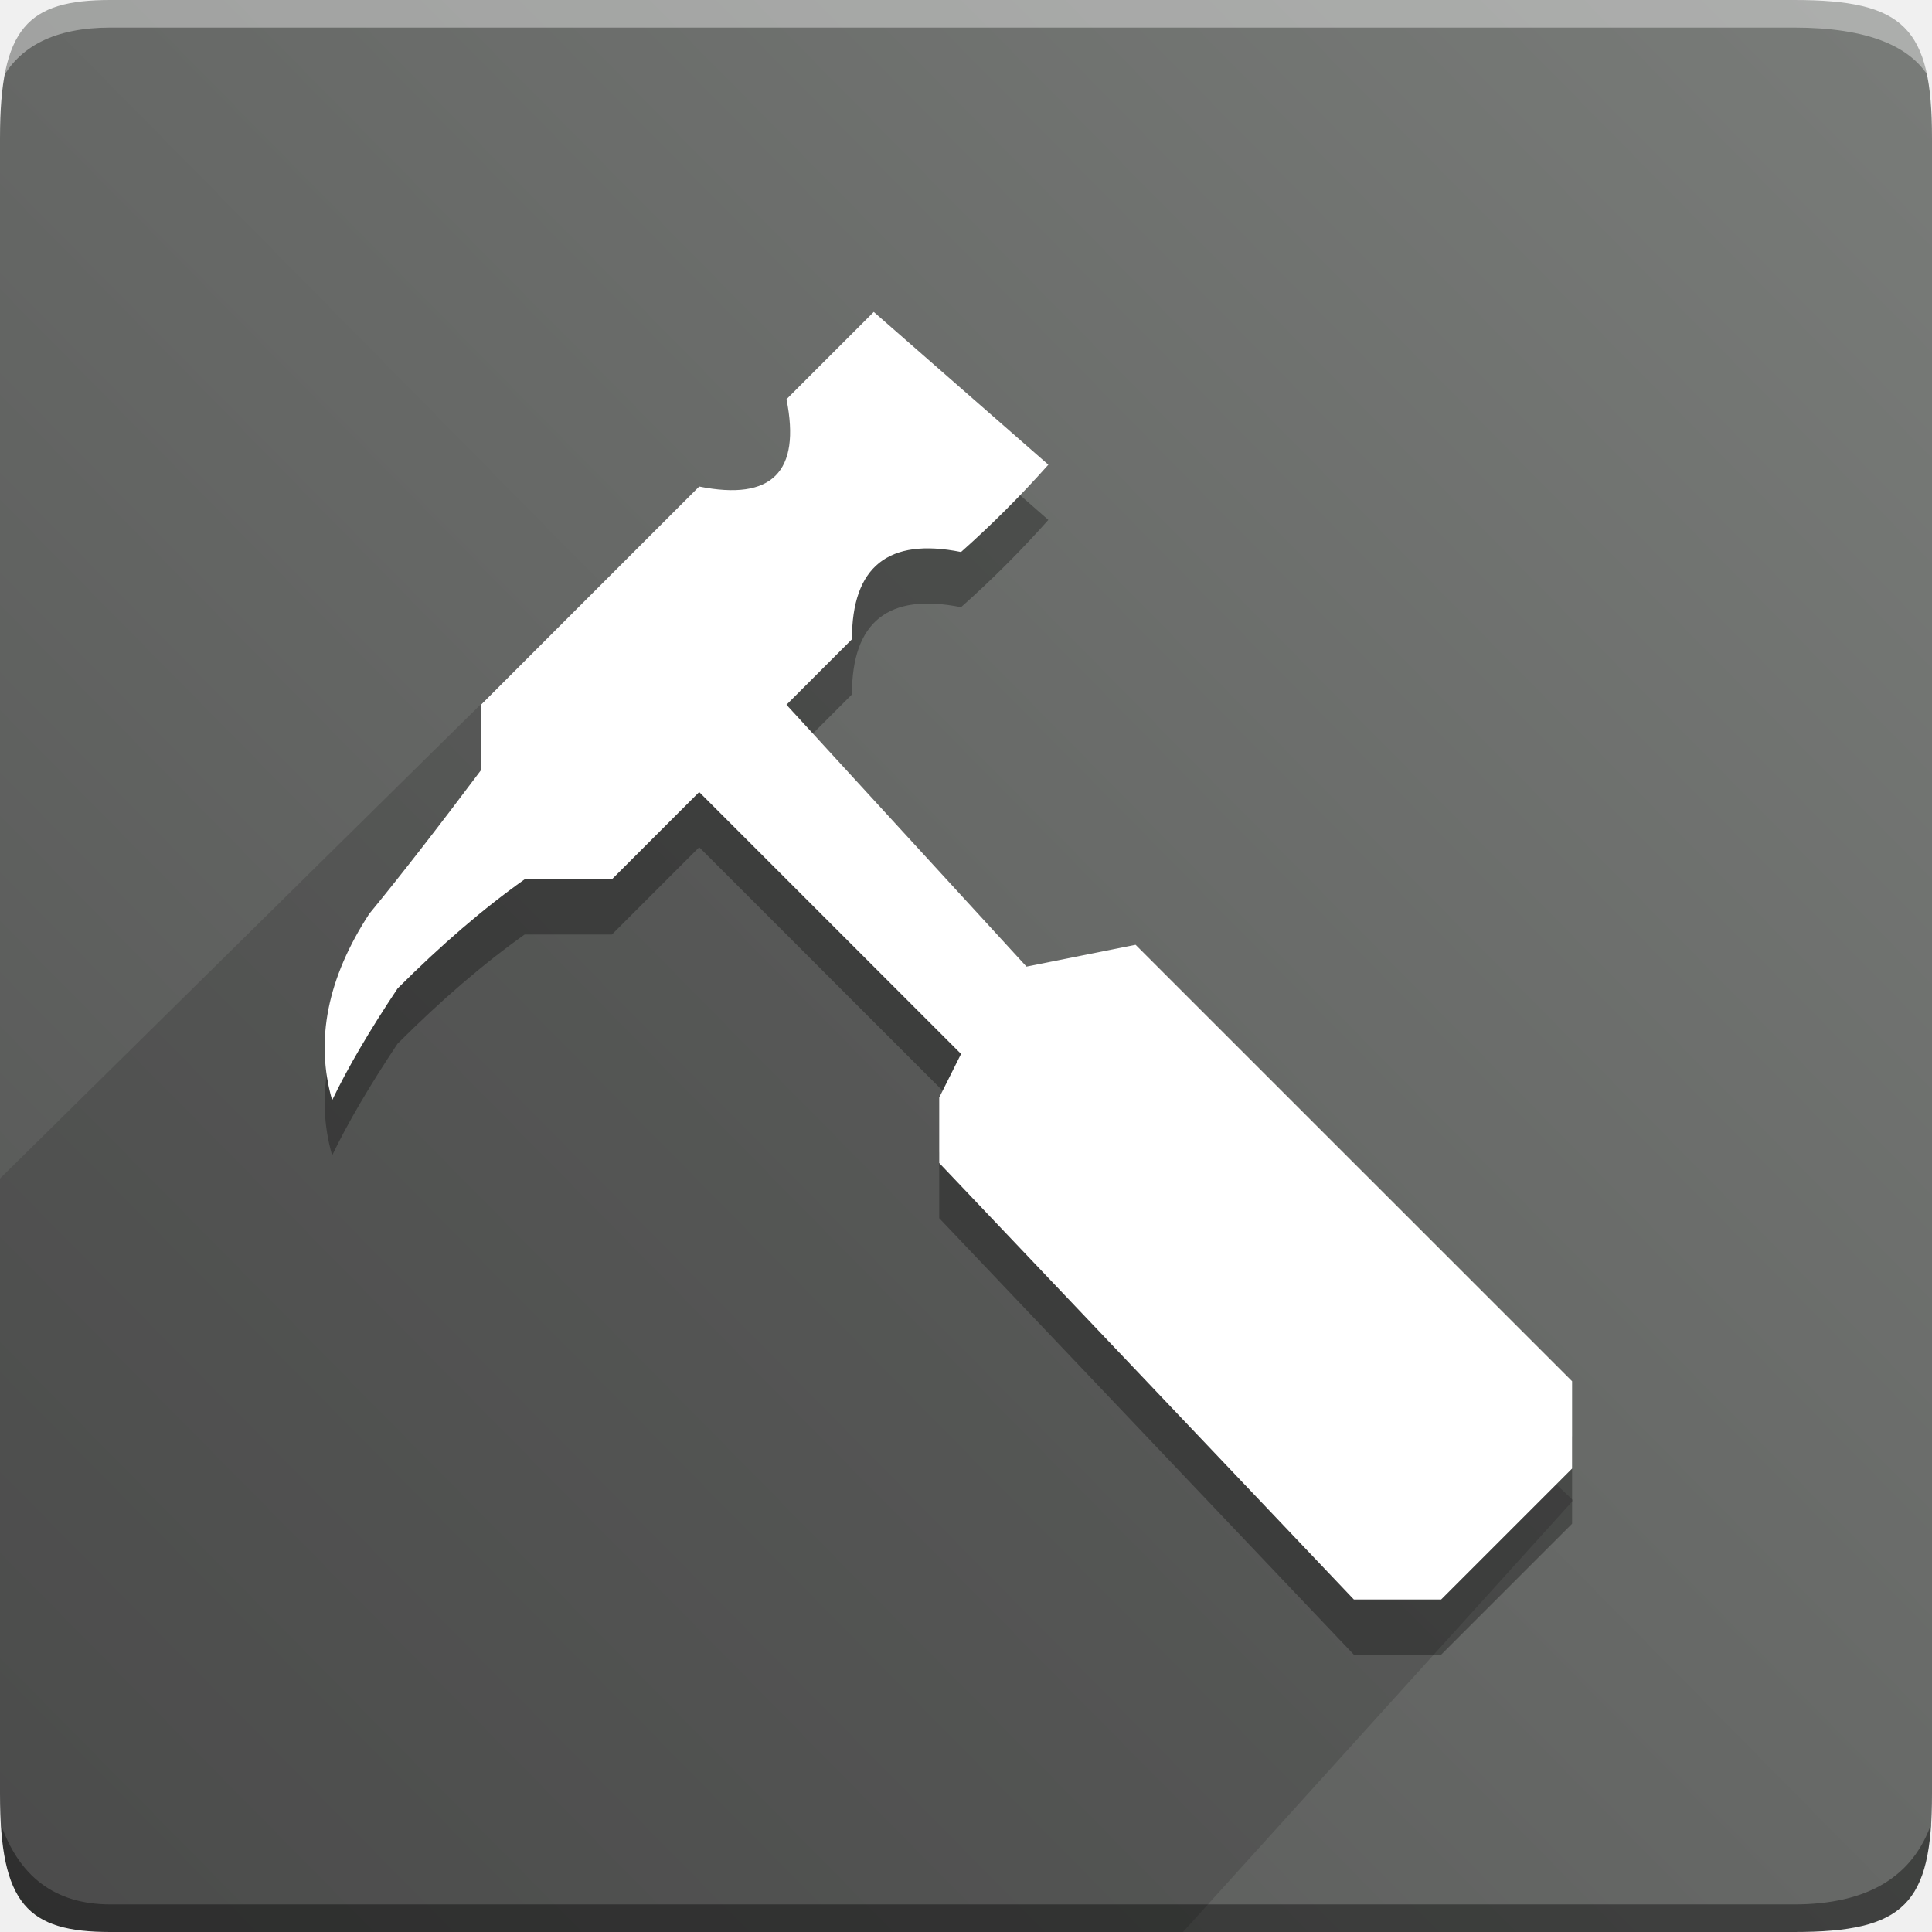
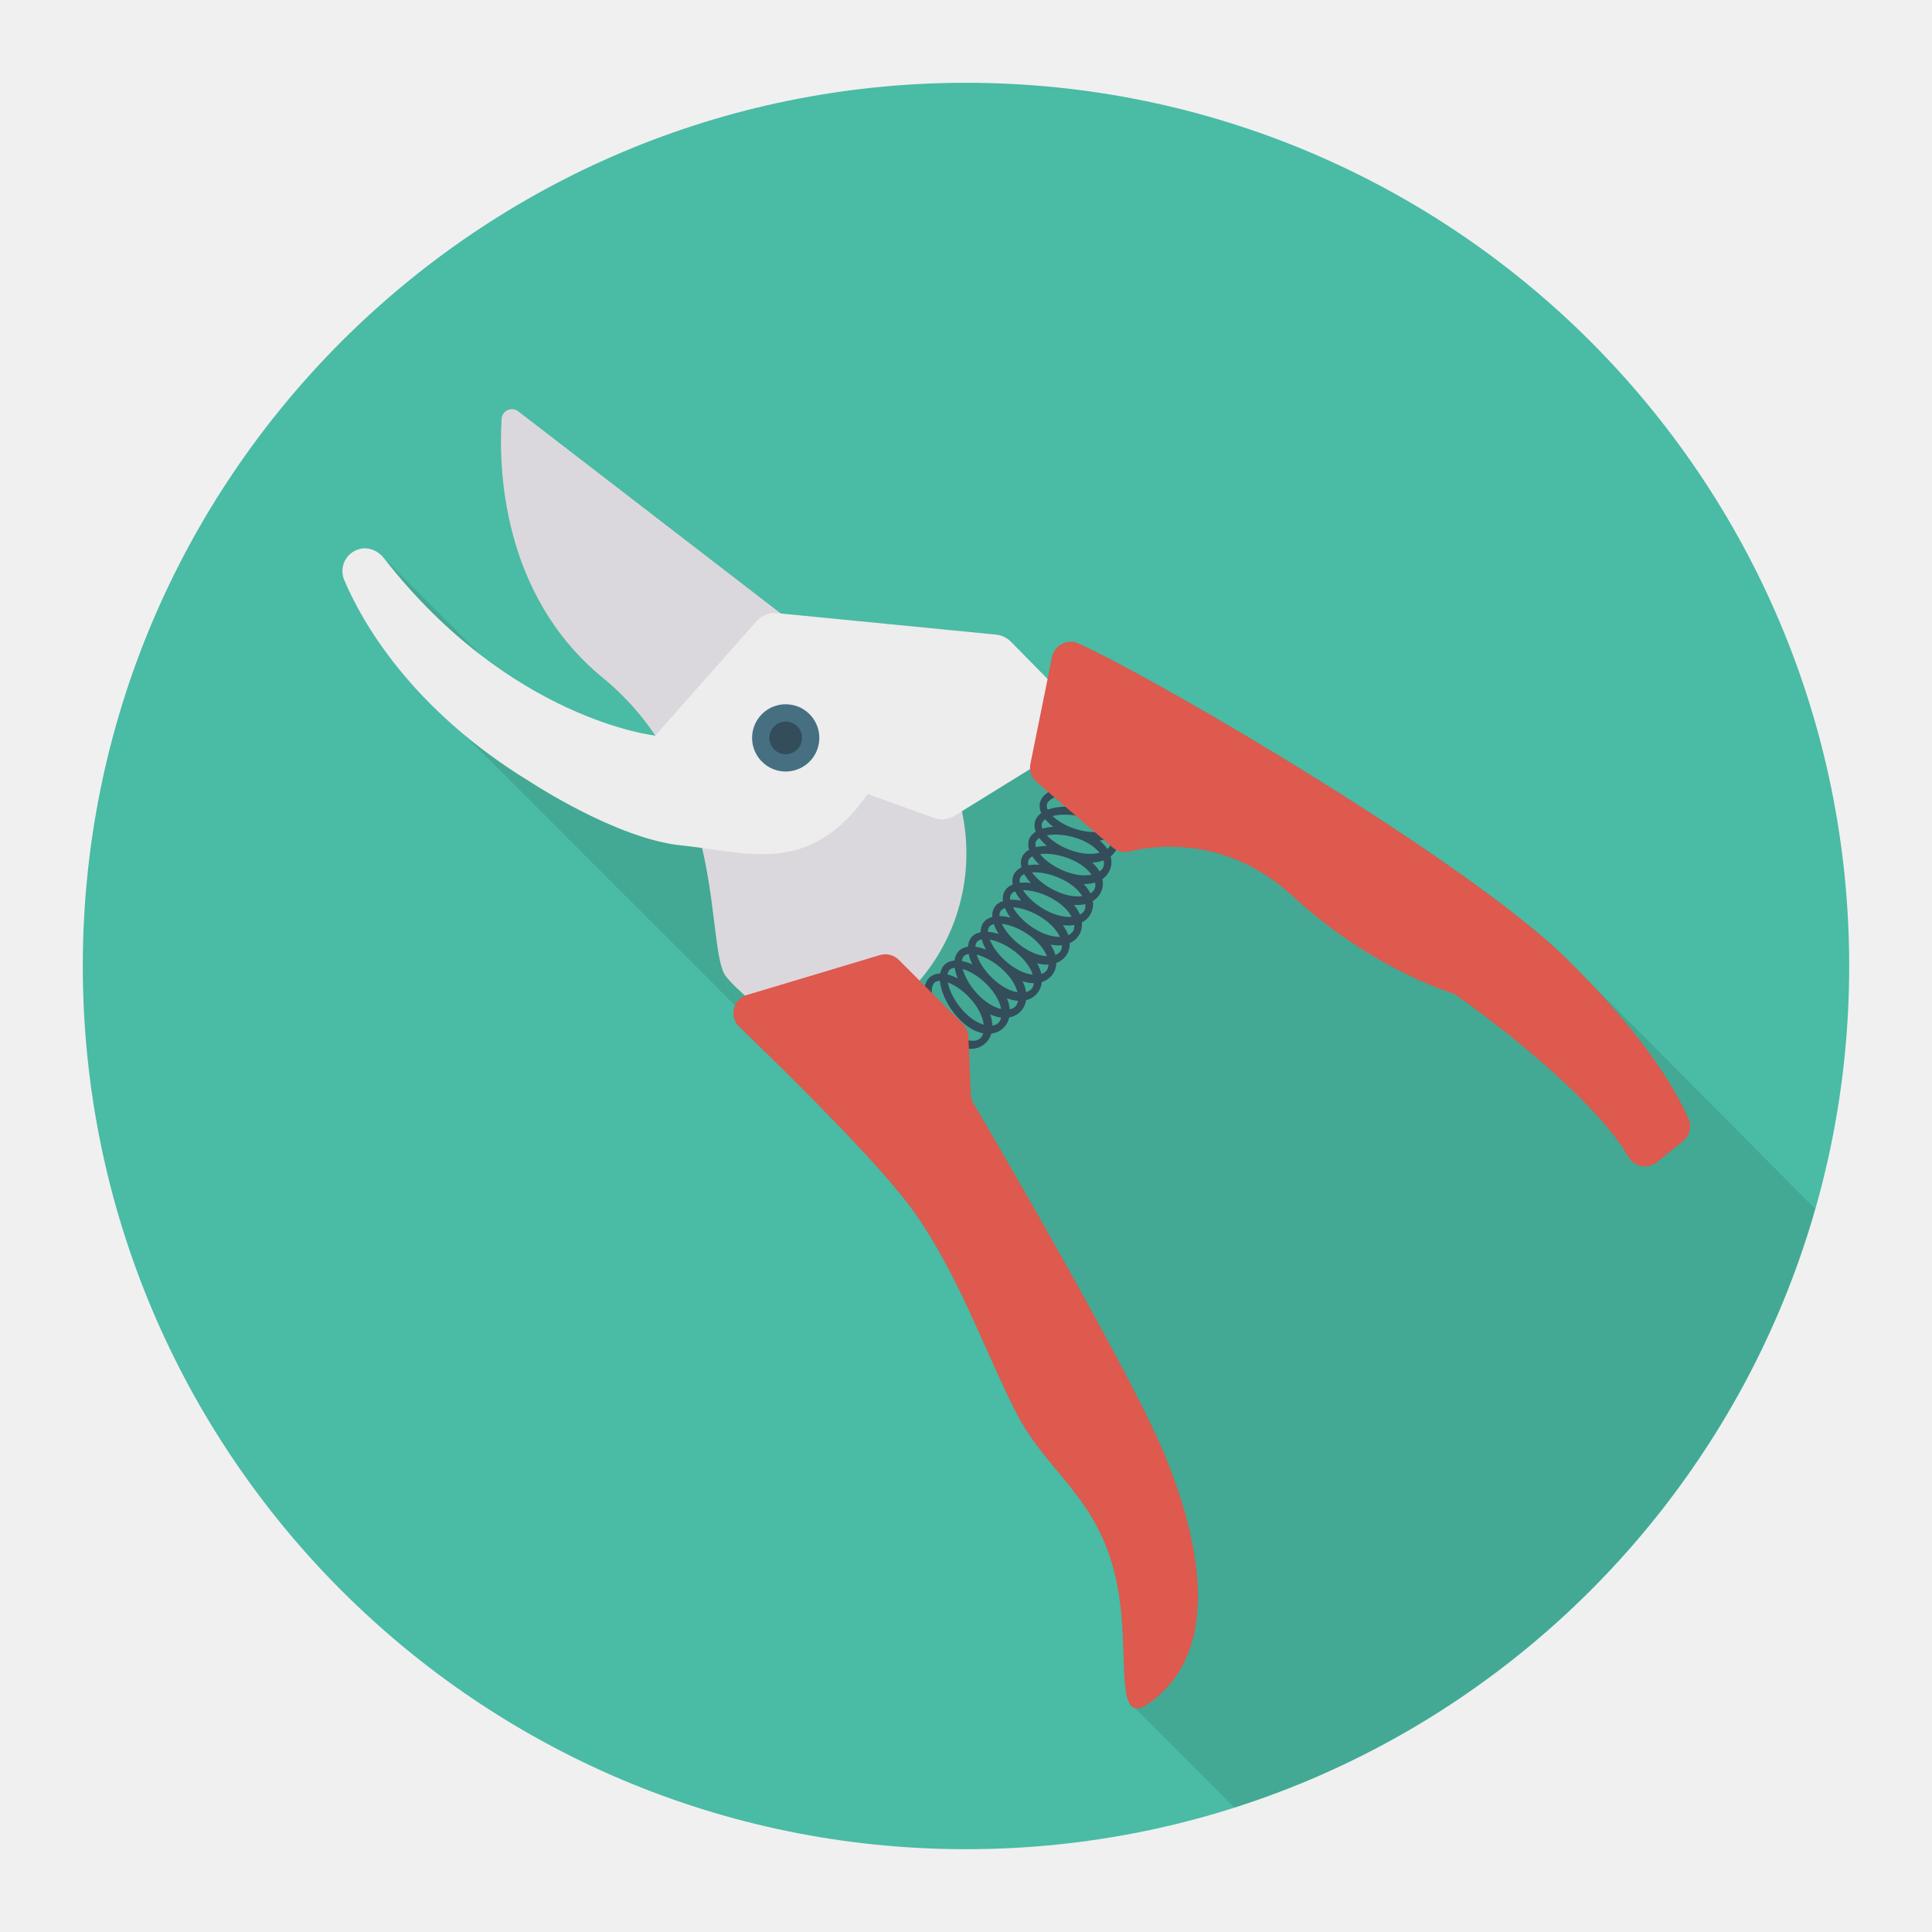
- <svg xmlns="http://www.w3.org/2000/svg" xmlns:xlink="http://www.w3.org/1999/xlink" width="70" height="70" viewBox="0 0 70 70">
-   <defs>
-     <path d="M4 0h61c4 0 5 1 5 5v60c0 4-1 5-5 5H4c-3 0-4-1-4-5V5c0-4 1-5 4-5z" id="a" />
-     <linearGradient x1="100%" y1="0%" x2="0%" y2="98.616%" id="c">
-       <stop stop-color="#797C79" offset="0%" />
-       <stop stop-color="#545554" offset="100%" />
-     </linearGradient>
-   </defs>
-   <g fill="none" fill-rule="evenodd">
-     <mask id="b" fill="#fff">
-       <use xlink:href="#a" />
-     </mask>
-     <g mask="url(#b)">
-       <path fill="url(#c)" d="M0 0H70V70H0z" />
-       <path d="M4 1h61c2.667 0 4.333.667 5 2V0H0v3c.667-1.333 2-2 4-2z" fill="#FFF" fill-opacity=".383" />
-       <path d="M42.863 70H4c-2 0-4-.149-4-4.17V42.7L22 21l35 33.362L42.863 70z" fill="#393939" opacity=".324" />
-       <path d="M4 69h61c2.667 0 4.333-1 5-3v4H0v-4c.667 2 2 3 4 3z" fill="#000" fill-opacity=".383" />
-       <path d="M34.821 40.185l-9.488-9.488-3.163 3.163h-3.162c-1.487 1.054-3.02 2.372-4.602 3.953-1.02 1.53-1.81 2.88-2.372 4.05-.622-2.173-.173-4.424 1.346-6.755 1.116-1.36 2.465-3.093 4.046-5.202v-2.372l7.907-7.906c2.635.527 3.69-.528 3.163-3.163l3.162-3.163 6.326 5.535A38.251 38.251 0 0 1 34.82 22c-2.636-.528-3.953.527-3.953 3.162l-2.372 2.372 8.697 9.488 3.953-.79L56.96 52.045v3.163l-4.744 4.744h-3.163L34.03 44.138v-2.372l.791-1.58z" fill="#000" opacity=".3" />
-       <path d="M34.821 38.185l-9.488-9.488-3.163 3.163h-3.162c-1.487 1.054-3.02 2.372-4.602 3.953-1.02 1.53-1.81 2.88-2.372 4.05-.622-2.173-.173-4.424 1.346-6.755 1.116-1.36 2.465-3.093 4.046-5.202v-2.372l7.907-7.906c2.635.527 3.69-.528 3.163-3.163l3.162-3.163 6.326 5.535A38.251 38.251 0 0 1 34.82 20c-2.636-.528-3.953.527-3.953 3.162l-2.372 2.372 8.697 9.488 3.953-.79L56.96 50.045v3.163l-4.744 4.744h-3.163L34.03 42.138v-2.372l.791-1.58z" fill="#FFF" />
-     </g>
-   </g>
+ <svg xmlns="http://www.w3.org/2000/svg" enable-background="new 0 0 140 140" height="512" viewBox="0 0 140 140" width="512">
+   <circle cx="70" cy="70" fill="#4abba4" r="64" />
+   <path d="m113.512 69.471c-7.14-7.04-29.19-20.01-35.36-22.84-.8-.37-1.74.11-1.92.98l-.31 1.55-2.67-2.67c-.29-.29-.67-.46-1.07-.5l-15.6-1.54-19.03-14.64c-.47-.37-1.16-.06-1.2.54-.22 3.46-.04 12.72 7.31 18.75 1.57 1.29 2.82 2.72 3.82 4.2-.022 0-5.88-.643-12.646-5.833l-7.014-7.014c-.004-.005-.007-.009-.011-.013-.092-.119-.201-.221-.317-.314l-.035-.035v0c-.395-.301-.9-.439-1.389-.312-1.02.25-1.52 1.33-1.13 2.26.983 2.308 3.425 6.829 8.758 11.25l-.011-.002 19.585 19.585c-.217.493-.144 1.102.299 1.527 3.22 3.1 10.09 9.84 12.56 13.27 3.28 4.55 5.29 10.36 7.5 14.69 2.22 4.33 5.82 6.02 7.19 11.83 1.051 4.466.121 9.291 1.441 9.581l-.008.019 7.192 7.192c20.315-6.473 36.212-22.814 42.085-43.389l-16.933-17.029c-.348-.357-.709-.721-1.087-1.093z" opacity=".1" />
+   <path d="m78.765 57.019c-1.768-.251-3.2.256-3.408 1.156-.057.245-.018.495.095.744-.221.161-.378.359-.449.599-.071.24-.048.489.05.745-.231.147-.399.334-.484.568-.085.235-.077.486.005.745-.239.131-.417.307-.517.535-.1.229-.106.478-.039.743-.247.116-.435.28-.548.502-.113.221-.136.471-.084.738-.253.1-.451.253-.577.467-.125.214-.163.461-.128.731-.258.085-.465.226-.604.431-.138.206-.191.451-.172.722-.263.069-.478.196-.629.394-.151.197-.218.439-.216.711-.268.053-.49.168-.653.356-.163.188-.245.425-.26.697-.27.038-.5.138-.674.317-.175.179-.271.411-.303.682-.272.021-.508.109-.694.277-.186.168-.297.394-.346.664-.274.005-.515.079-.712.236-.721.577-.562 2.087.428 3.574.988 1.484 2.514 2.086 3.478 1.318.251-.201.42-.467.509-.771.313-.039.604-.162.841-.377.238-.214.388-.491.459-.798.31-.058.591-.197.814-.426.223-.228.356-.512.407-.822.306-.076.577-.231.785-.472.208-.24.324-.531.355-.844.3-.093.561-.266.754-.518.193-.253.29-.549.302-.863.294-.112.544-.299.721-.562.177-.263.255-.565.249-.879.285-.129.525-.331.685-.604.161-.274.222-.579.195-.892.278-.146.504-.362.648-.645.144-.283.187-.593.141-.904.269-.163.482-.393.608-.684.127-.292.15-.604.087-.912.258-.179.457-.423.566-.722.109-.299.114-.613.032-.918.247-.196.43-.452.522-.758.091-.306.077-.622-.023-.922.235-.211.404-.479.475-.792.277-1.2-.926-2.317-2.691-2.567zm-.429 2.159c.821.198 1.455.57 1.825.984-.527.178-1.261.188-2.072-.045-.812-.233-1.434-.612-1.816-.981.514-.132 1.242-.157 2.064.042zm2.171 1.975c-.042.137-.134.263-.266.369-.142-.22-.33-.427-.559-.614.294-.032.565-.103.804-.21.052.162.063.317.022.455zm-2.592-.452c.807.248 1.417.657 1.762 1.092-.535.143-1.268.108-2.065-.173-.796-.282-1.394-.698-1.753-1.088.521-.099 1.249-.079 2.056.17zm2.048 2.099c-.049.134-.15.253-.288.351-.128-.227-.304-.445-.521-.646.295-.013.569-.066.814-.159.042.164.043.32-.006.454zm-2.559-.611c.791.297 1.374.741 1.693 1.196-.543.11-1.273.03-2.05-.3-.778-.33-1.349-.781-1.684-1.192.526-.067 1.252-.001 2.042.296zm1.918 2.216c-.057.13-.164.243-.308.332-.114-.234-.276-.462-.481-.675.295.005.573-.032.822-.108.033.166.024.321-.033.451zm-2.517-.766c.77.345 1.327.823 1.617 1.295-.548.077-1.272-.049-2.028-.425-.757-.378-1.298-.861-1.609-1.291.528-.034 1.249.076 2.02.421zm1.781 2.325c-.064.127-.178.231-.327.312-.1-.241-.248-.477-.44-.702.295.023.573.004.827-.058.022.168.005.322-.06.448zm-2.466-.918c.749.391 1.275.901 1.536 1.39-.551.043-1.266-.126-1.998-.548-.732-.422-1.245-.938-1.528-1.385.53-.002 1.24.152 1.99.543zm1.638 2.428c-.072.122-.192.22-.345.291-.086-.246-.217-.492-.396-.728.293.041.571.039.828-.007.012.168-.015.322-.087.443zm-2.405-1.066c.724.436 1.219.978 1.449 1.481-.553.01-1.256-.203-1.961-.668-.706-.465-1.186-1.012-1.442-1.476.529.031 1.23.228 1.954.663zm1.488 2.522c-.079.118-.204.208-.362.27-.07-.251-.188-.504-.352-.75.29.059.568.074.827.044.002.169-.034.32-.113.437zm-2.336-1.209c.696.478 1.157 1.049 1.357 1.566-.553-.025-1.242-.278-1.917-.785-.676-.507-1.122-1.082-1.349-1.56.525.062 1.214.3 1.91.78zm1.332 2.608c-.086.113-.217.195-.378.247-.054-.255-.157-.514-.305-.77.286.076.562.107.823.093-.008.169-.053.316-.14.43zm-2.259-1.348c.665.519 1.092 1.118 1.259 1.645-.551-.058-1.222-.353-1.866-.9-.644-.546-1.055-1.149-1.252-1.64.522.094 1.193.373 1.859.894zm1.17 2.685c-.093.107-.229.183-.393.225-.039-.258-.125-.524-.257-.788.281.093.555.141.817.143-.018.169-.073.313-.166.421zm-2.173-1.483c.633.56 1.021 1.181 1.156 1.72-.547-.09-1.199-.425-1.809-1.01-.609-.585-.982-1.21-1.149-1.714.515.125 1.169.445 1.802 1.004zm1.003 2.754c-.1.102-.241.169-.407.201-.022-.261-.092-.531-.208-.803.275.11.547.174.807.191-.028.167-.093.308-.192.411zm-2.08-1.611c.598.597.947 1.243 1.048 1.788-.541-.123-1.173-.497-1.745-1.118-.572-.621-.906-1.269-1.041-1.781.507.155 1.141.514 1.739 1.111zm.83 2.813c-.107.096-.251.154-.419.177-.006-.262-.06-.536-.157-.815.268.126.536.206.795.239-.039.165-.111.304-.218.4zm-1.978-1.735c.56.632.869 1.298.935 1.85-.533-.155-1.142-.566-1.676-1.221-.534-.655-.826-1.323-.929-1.843.498.185 1.109.582 1.669 1.214zm-2.607-1.22c.092-.074.219-.108.368-.11.059.681.394 1.53 1.021 2.34.627.808 1.388 1.331 2.113 1.465-.05.163-.131.297-.243.386-.529.425-1.764-.008-2.651-1.266-.886-1.258-1.021-2.482-.608-2.816zm1.082-.92c.086-.078.21-.12.36-.131.036.242.108.5.217.769-.257-.135-.507-.234-.744-.293.026-.148.081-.267.167-.345zm1.02-.98c.083-.084.202-.132.35-.152.051.239.139.491.265.754-.264-.12-.521-.204-.759-.248.016-.148.063-.27.144-.354zm.955-1.038c.076-.088.193-.143.34-.172.066.233.17.481.311.735-.271-.104-.532-.172-.772-.203.007-.149.046-.273.122-.361zm.888-1.091c.071-.092.184-.155.328-.192.08.229.199.471.355.715-.277-.087-.54-.139-.783-.156-.003-.149.029-.274.099-.367zm.82-1.142c.065-.097.174-.165.316-.211.094.224.226.457.398.692-.281-.071-.547-.106-.791-.108-.011-.148.012-.276.077-.372zm.749-1.189c.059-.1.164-.176.303-.23.107.218.254.443.439.666-.286-.053-.553-.073-.796-.06-.021-.148-.004-.276.054-.376zm.676-1.232c.053-.103.153-.186.288-.248.12.212.28.426.479.639-.289-.036-.556-.039-.798-.012-.029-.145-.021-.276.031-.379zm.6-1.273c.047-.107.142-.195.273-.266.132.204.306.409.516.609-.289-.019-.558-.004-.797.037-.038-.144-.039-.275.008-.381zm.523-1.31c.04-.11.13-.204.257-.283.144.196.33.391.552.577-.29-.001-.557.03-.794.087-.046-.141-.055-.272-.014-.381zm.444-1.343c.034-.112.117-.211.239-.299.156.188.352.371.586.544-.29.017-.555.064-.788.136-.054-.139-.07-.269-.037-.381zm3.164-2.041c1.519.257 2.442 1.183 2.287 1.844-.032.14-.118.271-.244.387-.433-.595-1.234-1.057-2.234-1.273-1.001-.217-1.912-.152-2.551.089-.063-.136-.087-.266-.06-.38.121-.516 1.286-.923 2.802-.667z" fill="#344d5b" />
+   <path d="m64.466 50.525-26.911-20.719c-.476-.367-1.167-.058-1.205.541-.219 3.461-.033 12.726 7.311 18.752 9.177 7.53 7.412 19.647 8.941 21.648 1.529 2 8 6.353 8 6.353l6-6c5.31-6.205 4.335-15.592-2.136-20.575z" fill="#dbd8dd" />
+   <path d="m72.18 45.986-15.873-1.559c-.559-.055-1.11.161-1.482.582l-7.342 8.295s-10.53-1.135-19.67-12.867c-.412-.529-1.094-.822-1.745-.658-1.015.256-1.516 1.333-1.124 2.258 1.236 2.917 4.782 9.34 13.539 14.658 0 0 6.224 4.1 10.881 4.565 4.657.466 9.314 2.329 13.506-3.726l4.793 1.731c.503.182 1.061.124 1.515-.157l6.189-3.824.959-5.667-3.078-3.126c-.287-.287-.664-.465-1.067-.504z" fill="#ededed" />
+   <path d="m78.152 46.63c-.805-.369-1.74.113-1.916.981l-1.569 7.741c-.099.488.073.991.451 1.316l5.504 4.738c.333.287.783.402 1.21.297 1.798-.44 7.029-1.196 11.803 3.201 5.265 4.849 10.529 6.72 11.571 7.058.131.043.248.101.361.181 1.315.93 9.668 6.946 12.442 11.696.426.73 1.395.913 2.052.382l1.895-1.531c.478-.386.645-1.038.405-1.603-.747-1.756-2.929-5.79-8.848-11.62-7.141-7.033-29.191-20.01-35.362-22.837z" fill="#de594e" />
+   <path d="m63.762 69.208-9.627 2.888c-1.008.303-1.319 1.577-.56 2.307 3.218 3.099 10.087 9.841 12.56 13.271 3.276 4.544 5.283 10.355 7.502 14.687 2.219 4.332 5.811 6.023 7.185 11.834 1.374 5.811-.634 12.257 3.381 8.453 4.015-3.804 2.853-10.883.106-17.434-2.546-6.071-12.352-22.85-13.775-25.276-.114-.194-.178-.412-.187-.637l-.175-4.192c-.014-.345-.158-.671-.402-.915l-4.64-4.64c-.358-.358-.883-.49-1.368-.345z" fill="#de594e" />
+   <path d="m55.212 51.747c-.952.952-.952 2.495 0 3.446.952.952 2.495.952 3.446-0.0.952-.952.952-2.495 0-3.446-.952-.952-2.495-.952-3.446-0z" fill="#467082" />
+   <path d="m56.097 52.632c-.463.463-.463 1.214 0 1.677.463.463 1.214.463 1.677-0.0.463-.463.463-1.214 0-1.677-.463-.463-1.214-.463-1.677-0z" fill="#344d5b" />
</svg>
